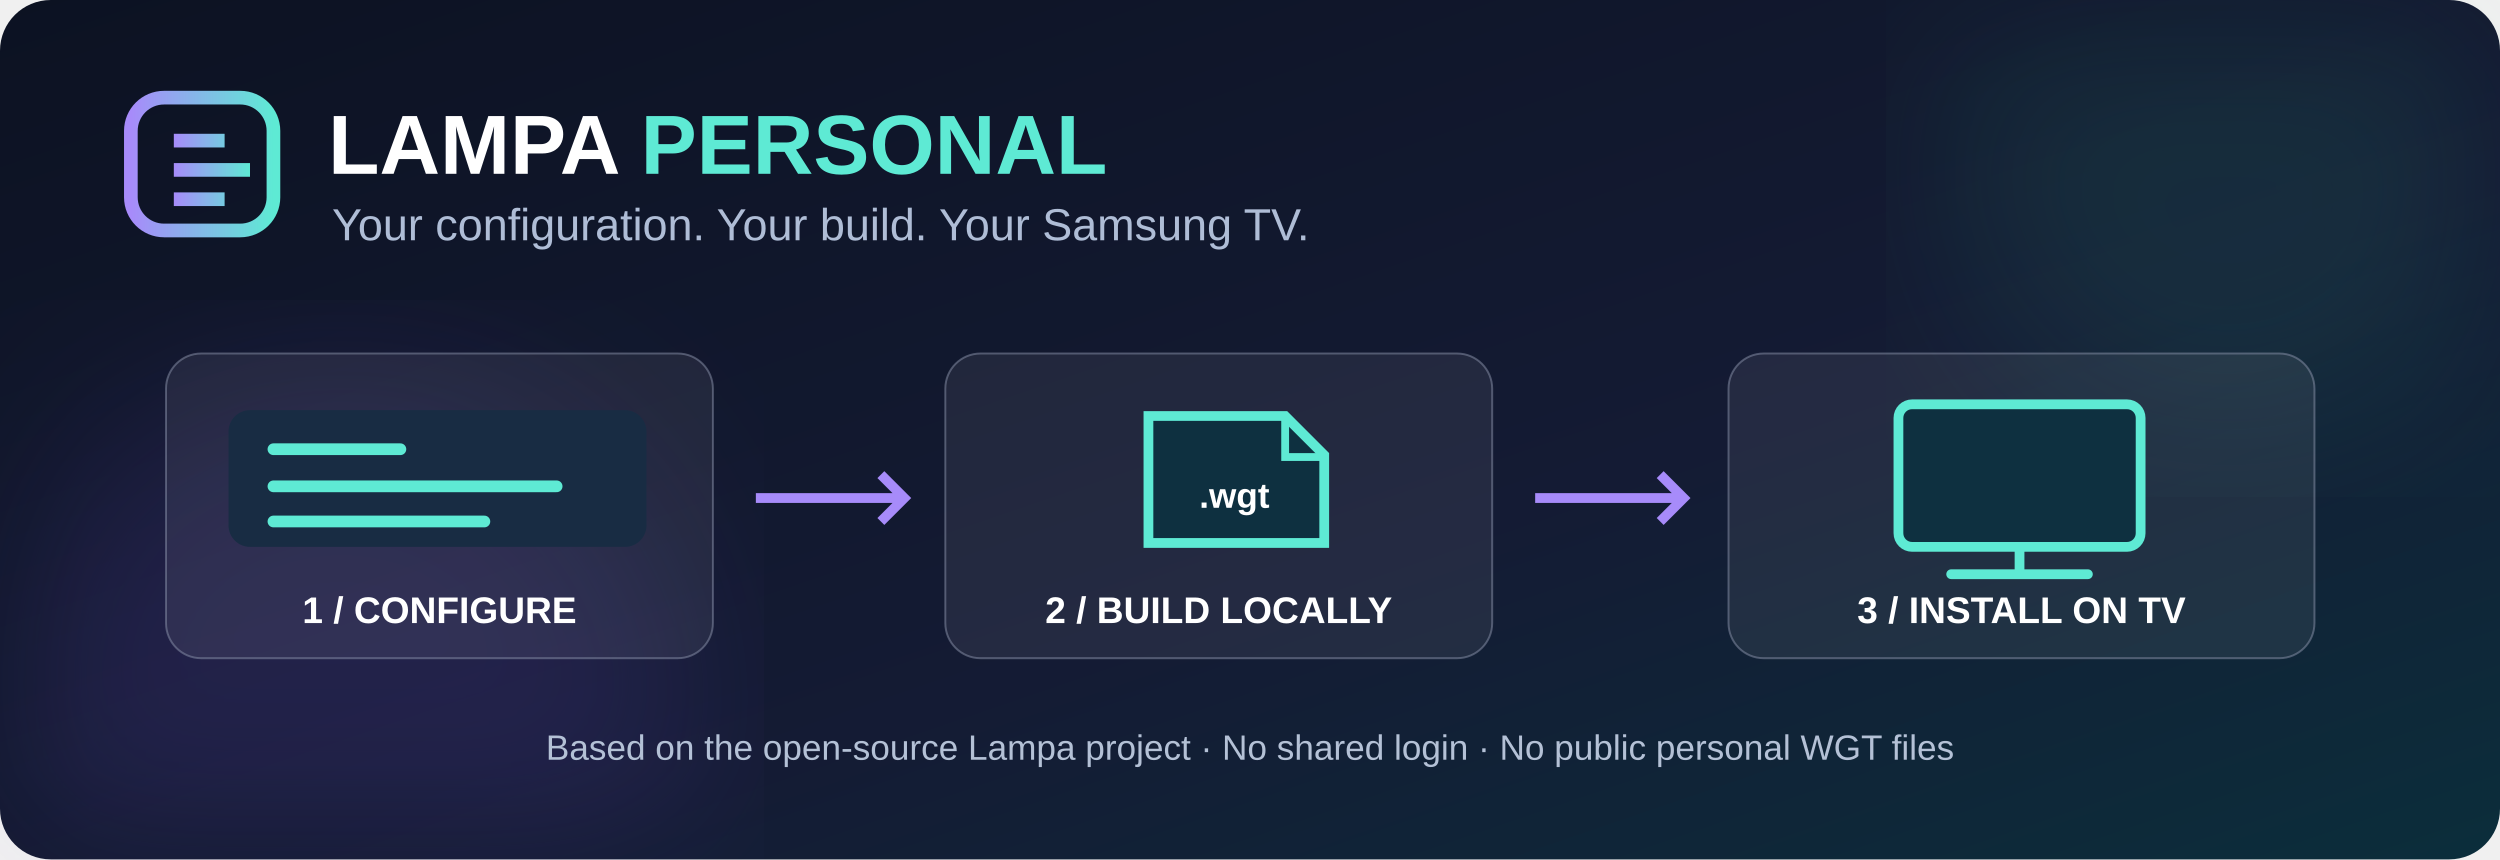
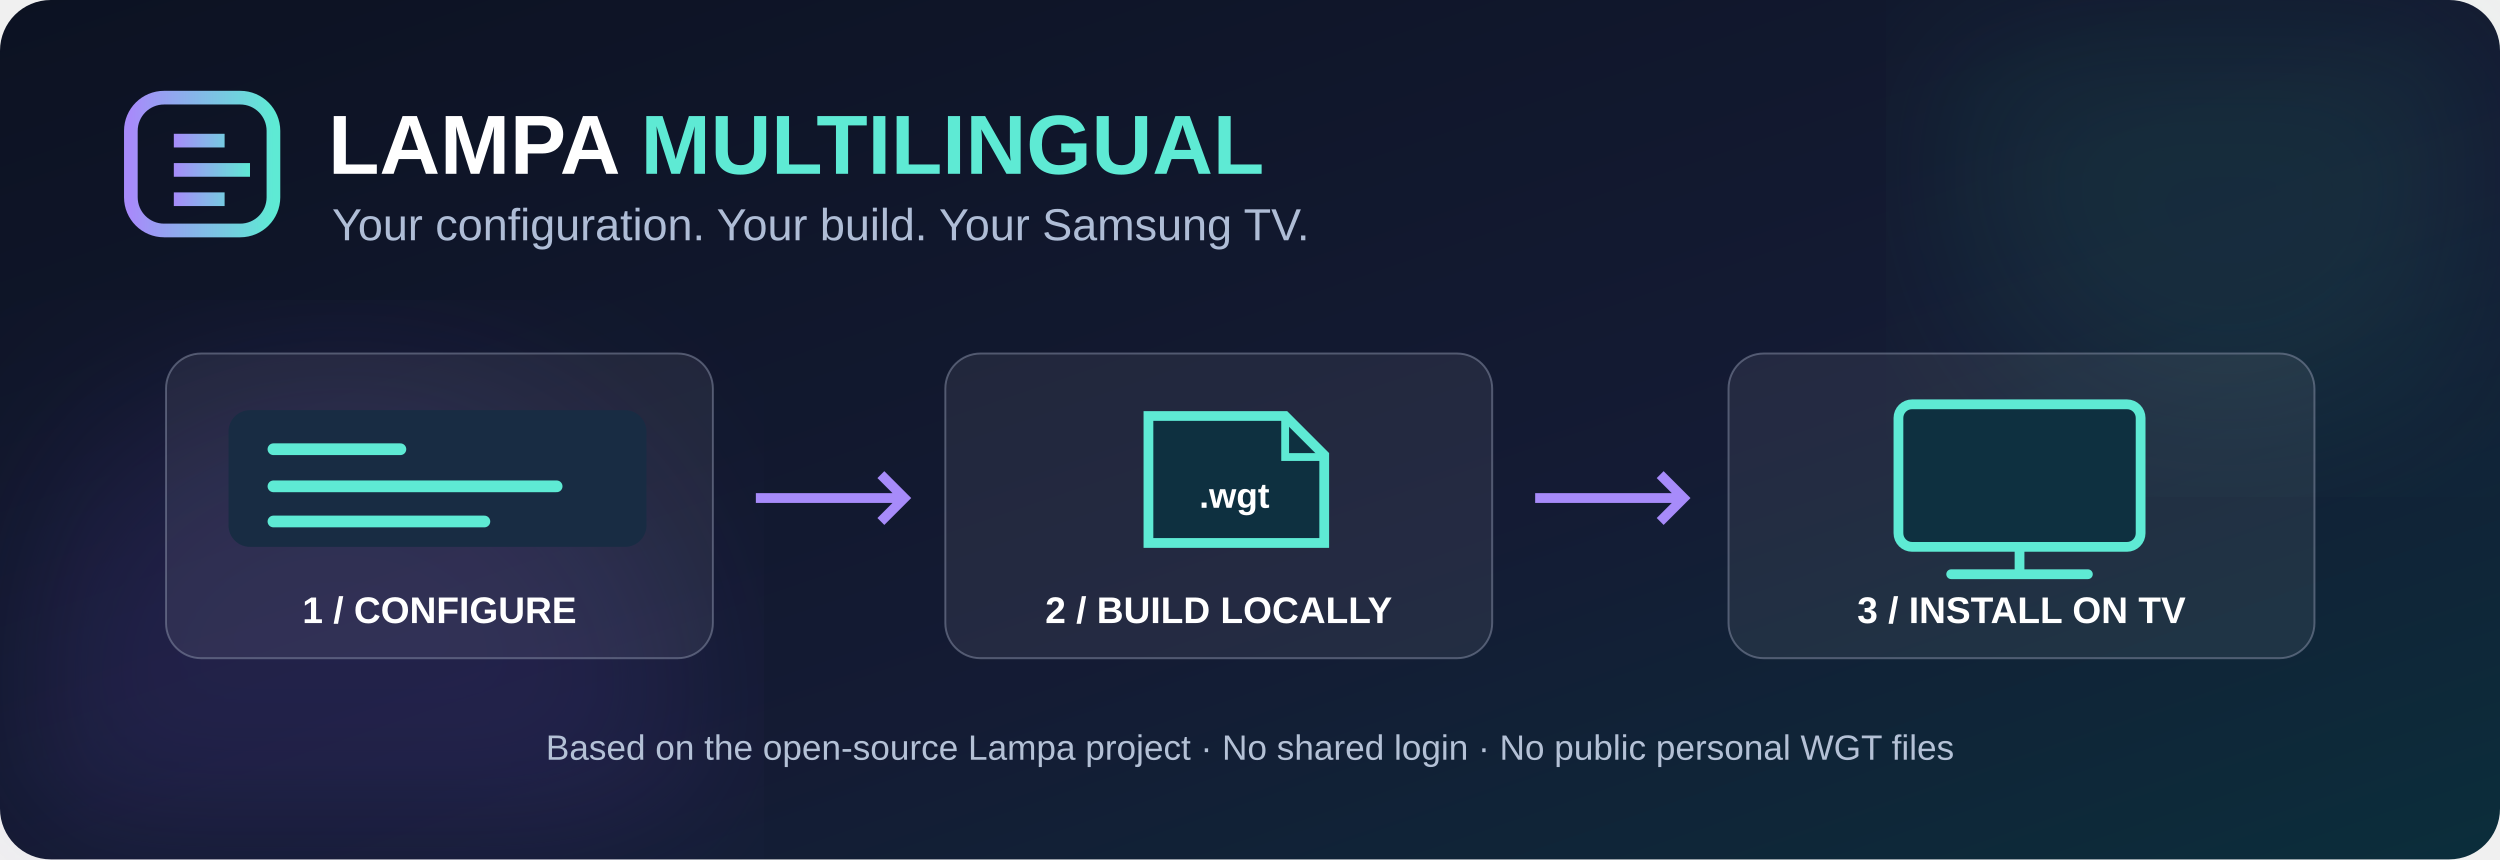
- <svg xmlns="http://www.w3.org/2000/svg" width="1280" height="440" viewBox="0 0 1280 440" role="img" aria-label="Lampa Personal Edition: Configure on your computer, build your own WGT, install on Samsung TV">
+ <svg xmlns="http://www.w3.org/2000/svg" width="1280" height="440" viewBox="0 0 1280 440" role="img" aria-label="Lampa Multilingual: Configure on your computer, build your own WGT, install on Samsung TV">
  <defs>
    <linearGradient id="bg" x1="0" x2="1" y1="0" y2="1">
      <stop stop-color="#0c1222" />
      <stop offset=".6" stop-color="#141b34" />
      <stop offset="1" stop-color="#0b2e3b" />
    </linearGradient>
    <linearGradient id="a" x1="0" x2="1">
      <stop stop-color="#a78bfa" />
      <stop offset="1" stop-color="#5eead4" />
    </linearGradient>
    <filter id="soft">
      <feGaussianBlur stdDeviation="48" />
    </filter>
  </defs>
  <rect width="1280" height="440" rx="26" fill="url(#bg)" />
  <circle cx="1140" cy="80" r="145" fill="#34d399" opacity=".10" filter="url(#soft)" />
  <circle cx="175" cy="370" r="180" fill="#8b5cf6" opacity=".13" filter="url(#soft)" />
  <g fill="none" stroke="url(#a)" stroke-width="7">
    <rect x="67" y="50" width="73" height="68" rx="17" />
    <path d="M89 72l26 0m-26 15l39 0m-39 15l26 0" />
  </g>
-   <text x="168" y="89" font-size="43" font-weight="700" fill="white" font-family="Arial,Helvetica,sans-serif">LAMPA <tspan fill="#5eead4">PERSONAL</tspan>
+   <text x="168" y="89" font-size="43" font-weight="700" fill="white" font-family="Arial,Helvetica,sans-serif">LAMPA <tspan fill="#5eead4">MULTILINGUAL</tspan>
  </text>
  <text x="170" y="123" font-size="23" fill="#afbdd6" font-family="Arial,Helvetica,sans-serif">Your configuration. Your build. Your Samsung TV.</text>
  <g font-family="Arial,Helvetica,sans-serif">
    <rect x="85" y="181" width="280" height="156" rx="18" fill="#ffffff" fill-opacity=".07" stroke="#8d94ad" stroke-opacity=".5" />
    <rect x="117" y="210" width="214" height="70" rx="11" fill="#182c43" />
    <path d="M140 230h65m-65 19h145m-145 18h108" stroke="#5eead4" stroke-width="6" stroke-linecap="round" />
    <text x="225" y="319" text-anchor="middle" font-size="19" font-weight="700" fill="#fff">1 / CONFIGURE</text>
    <path d="M387 255h76m-12 -12l12 12 -12 12" stroke="#a78bfa" stroke-width="5" fill="none" />
    <rect x="484" y="181" width="280" height="156" rx="18" fill="#ffffff" fill-opacity=".07" stroke="#8d94ad" stroke-opacity=".5" />
    <path d="M588 213h70l20 20v45h-90z" stroke="#5eead4" stroke-width="5" fill="#0e3040" />
    <path d="M658 214v20h20" stroke="#5eead4" stroke-width="4" fill="none" />
    <text x="632" y="260" fill="#fff" text-anchor="middle" font-size="18" font-weight="700">.wgt</text>
    <text x="624" y="319" text-anchor="middle" font-size="19" font-weight="700" fill="#fff">2 / BUILD LOCALLY</text>
    <path d="M786 255h76m-12 -12l12 12 -12 12" stroke="#a78bfa" stroke-width="5" fill="none" />
    <rect x="885" y="181" width="300" height="156" rx="18" fill="#ffffff" fill-opacity=".07" stroke="#8d94ad" stroke-opacity=".5" />
    <rect x="972" y="207" width="124" height="73" rx="7" fill="#0e3040" stroke="#5eead4" stroke-width="5" />
    <path d="M1034 281v13m-35 0h70" stroke="#5eead4" stroke-width="5" stroke-linecap="round" />
    <text x="1035" y="319" text-anchor="middle" font-size="19" font-weight="700" fill="#fff">3 / INSTALL ON TV</text>
  </g>
  <text x="640" y="389" font-size="18" fill="#b4c1d6" text-anchor="middle" font-family="Arial,Helvetica,sans-serif">Based on the open-source Lampa project · No shared login · No public personal WGT files</text>
</svg>
